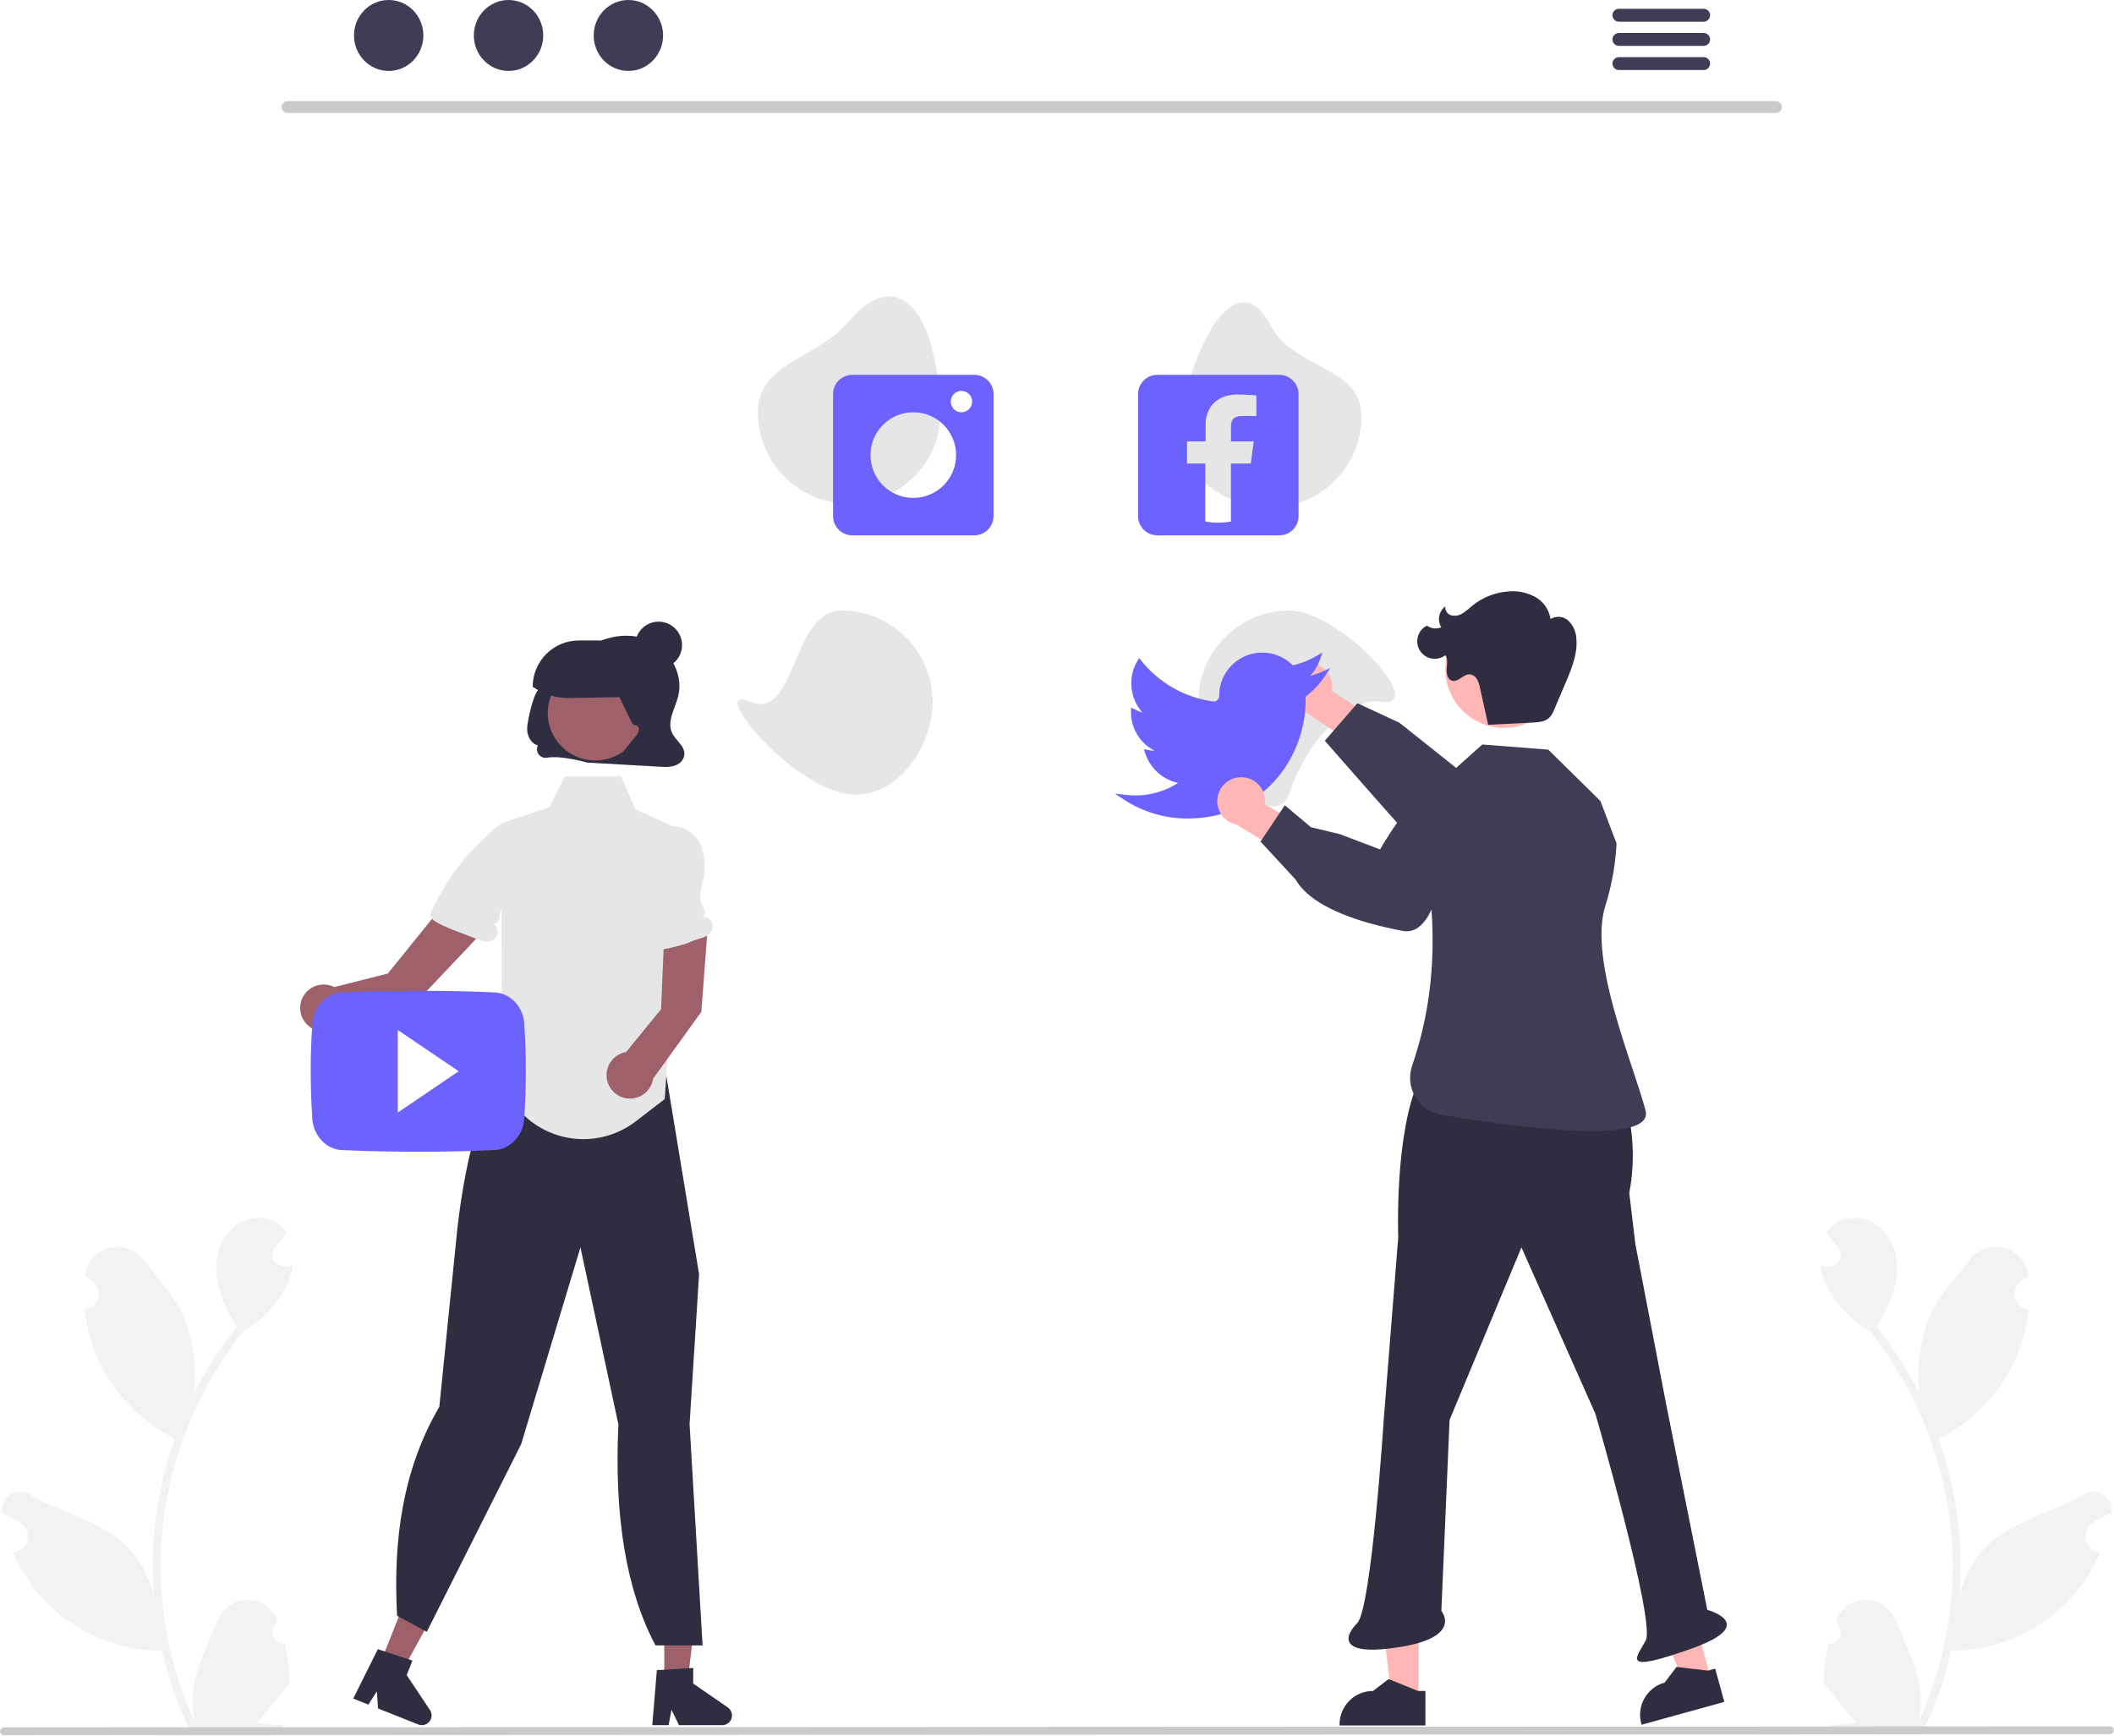
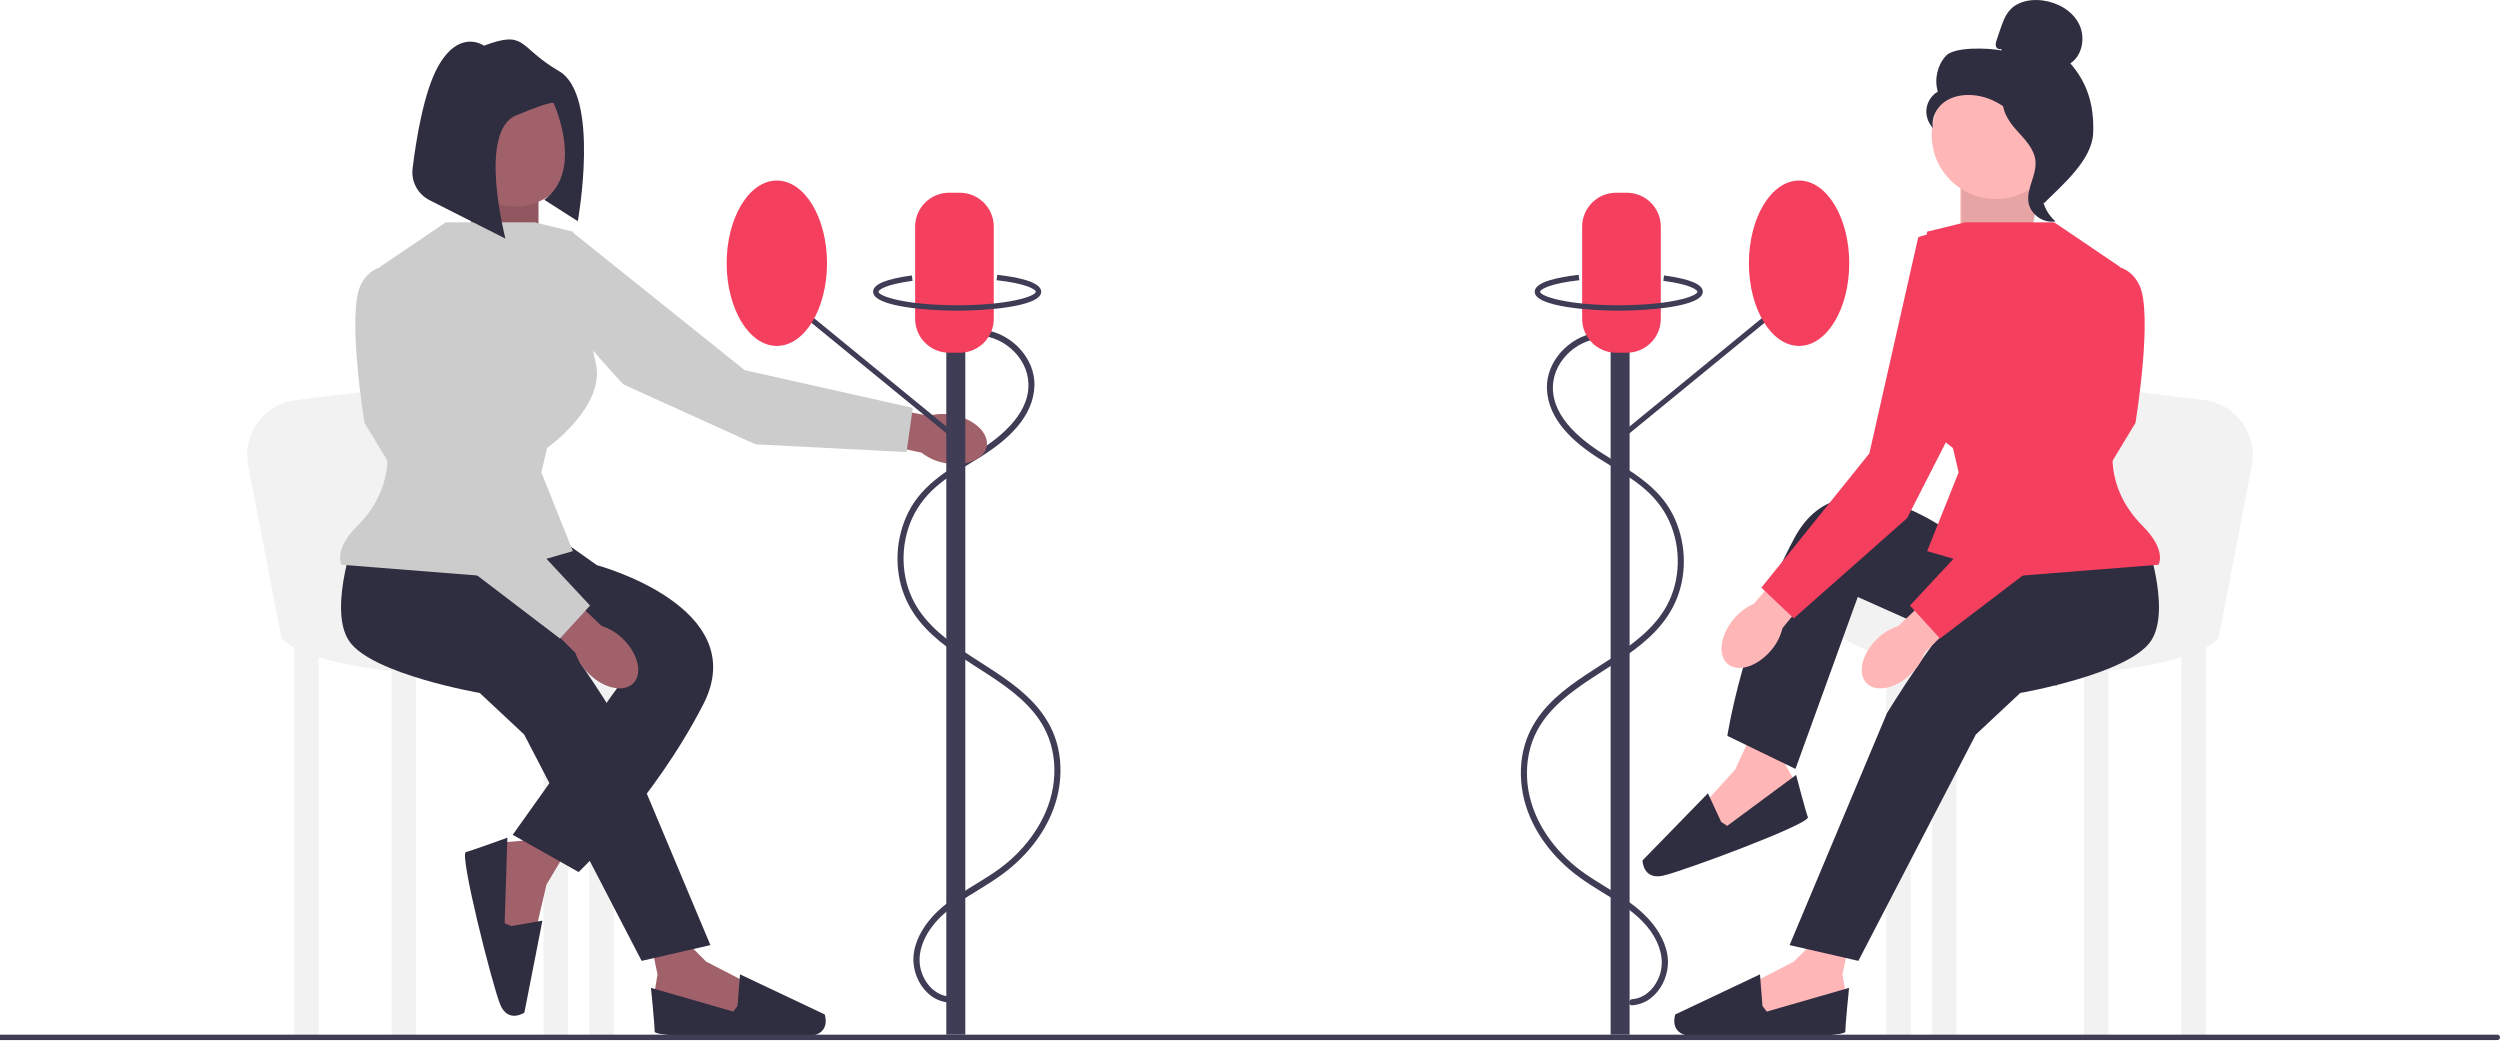
- <svg xmlns="http://www.w3.org/2000/svg" data-name="Layer 1" width="645.131" height="529.537" viewBox="0 0 645.131 529.537">
-   <path d="M364.361,686.885a3.613,3.613,0,0,1-2.619-6.263c.091-.362.156-.622.248-.984q-.049-.118-.098-.236a9.703,9.703,0,0,0-17.898.067c-2.927,7.051-6.654,14.113-7.572,21.568a28.705,28.705,0,0,0,.504,9.872A115.086,115.086,0,0,1,326.456,663.11a111.08,111.08,0,0,1,.689-12.392q.571-5.06,1.584-10.047a116.419,116.419,0,0,1,23.087-49.342,30.983,30.983,0,0,0,12.886-13.369,23.633,23.633,0,0,0,2.149-6.458c-.627.082-1.265.134-1.892.175-.195.01-.401.021-.597.031l-.074.003a3.58,3.58,0,0,1-2.94-5.832q.406-.5.813-.999c.411-.514.833-1.018,1.244-1.532a1.782,1.782,0,0,0,.134-.154c.473-.586.946-1.162,1.419-1.748a10.352,10.352,0,0,0-3.394-3.28c-4.741-2.777-11.281-.854-14.706,3.435-3.435,4.288-4.083,10.304-2.89,15.662a41.485,41.485,0,0,0,5.738,12.793c-.257.329-.525.648-.782.977a117.172,117.172,0,0,0-12.23,19.375,48.709,48.709,0,0,0-2.908-22.624c-2.783-6.715-8.001-12.37-12.595-18.175-5.519-6.973-16.835-3.93-17.807,4.909q-.014.128-.028.257,1.024.577,2.004,1.226a4.901,4.901,0,0,1-1.976,8.919l-.1.015a48.766,48.766,0,0,0,1.285,7.291A50.21,50.21,0,0,0,329.572,623.692c.401.206.792.411,1.193.607a119.597,119.597,0,0,0-6.438,30.296,113.433,113.433,0,0,0,.082,18.315l-.031-.216a29.974,29.974,0,0,0-10.232-17.308c-7.874-6.469-18.999-8.851-27.494-14.05a5.625,5.625,0,0,0-8.616,5.473q.017.114.035.227a32.925,32.925,0,0,1,3.692,1.779q1.024.578,2.004,1.226a4.901,4.901,0,0,1-1.976,8.919l-.1.015c-.072.01-.134.021-.206.031a48.808,48.808,0,0,0,8.978,14.058,50.254,50.254,0,0,0,36.446,15.991h.01a119.562,119.562,0,0,0,8.032,23.447h28.692c.103-.319.195-.648.288-.967a32.599,32.599,0,0,1-7.939-.473c2.129-2.612,4.257-5.245,6.386-7.857a1.783,1.783,0,0,0,.134-.154c1.08-1.337,2.17-2.663,3.25-4l.001-.002a47.751,47.751,0,0,0-1.399-12.164Z" transform="translate(-277.4343 -185.2317)" fill="#f2f2f2" />
-   <path d="M835.434,686.885a3.613,3.613,0,0,0,2.619-6.263c-.091-.362-.156-.622-.248-.984q.049-.118.098-.236a9.703,9.703,0,0,1,17.898.067c2.927,7.051,6.654,14.113,7.572,21.568a28.705,28.705,0,0,1-.504,9.872A115.086,115.086,0,0,0,873.339,663.11a111.08,111.08,0,0,0-.689-12.392q-.571-5.06-1.584-10.047a116.419,116.419,0,0,0-23.087-49.342,30.983,30.983,0,0,1-12.886-13.369,23.634,23.634,0,0,1-2.149-6.458c.627.082,1.265.134,1.892.175.195.01.401.021.597.031l.074.003a3.58,3.58,0,0,0,2.94-5.832q-.406-.5-.813-.999c-.411-.514-.833-1.018-1.244-1.532a1.784,1.784,0,0,1-.134-.154c-.473-.586-.946-1.162-1.419-1.748a10.352,10.352,0,0,1,3.394-3.28c4.741-2.777,11.281-.854,14.706,3.435,3.435,4.288,4.083,10.304,2.89,15.662a41.485,41.485,0,0,1-5.738,12.793c.257.329.525.648.782.977a117.171,117.171,0,0,1,12.23,19.375,48.709,48.709,0,0,1,2.908-22.624c2.783-6.715,8.001-12.37,12.595-18.175,5.519-6.973,16.835-3.93,17.807,4.909q.014.128.028.257-1.024.577-2.004,1.226a4.901,4.901,0,0,0,1.976,8.919l.1.015a48.767,48.767,0,0,1-1.285,7.291,50.21,50.21,0,0,1-25,31.468c-.401.206-.792.411-1.193.607a119.598,119.598,0,0,1,6.438,30.296,113.435,113.435,0,0,1-.082,18.315l.031-.216a29.974,29.974,0,0,1,10.232-17.308c7.874-6.469,18.999-8.851,27.494-14.05a5.625,5.625,0,0,1,8.616,5.473q-.017.114-.035.227a32.926,32.926,0,0,0-3.692,1.779q-1.024.578-2.004,1.226a4.901,4.901,0,0,0,1.976,8.919l.1.015c.072.01.134.021.206.031a48.808,48.808,0,0,1-8.978,14.058,50.254,50.254,0,0,1-36.446,15.991h-.01a119.563,119.563,0,0,1-8.032,23.447H836.153c-.103-.319-.195-.648-.288-.967a32.599,32.599,0,0,0,7.939-.473c-2.129-2.612-4.257-5.245-6.386-7.857a1.781,1.781,0,0,1-.134-.154c-1.08-1.337-2.17-2.663-3.25-4l-.001-.002a47.75,47.75,0,0,1,1.399-12.164Z" transform="translate(-277.4343 -185.2317)" fill="#f2f2f2" />
-   <polygon points="202.721 514.442 209.667 514.442 212.973 487.648 202.721 487.648 202.721 514.442" fill="#9e616a" />
-   <path d="M477.888,694.916l11.098-.662v4.755l10.551,7.287a2.97,2.97,0,0,1-1.688,5.414l-13.212,0-2.277-4.703-.889,4.703h-4.982Z" transform="translate(-277.4343 -185.2317)" fill="#2f2e41" />
-   <polygon points="115.658 508.54 122.112 511.109 135.092 487.438 125.567 483.646 115.658 508.54" fill="#9e616a" />
-   <path d="M392.745,688.513l10.556,3.489-1.759,4.418,7.108,10.672a2.97,2.97,0,0,1-3.57,4.406l-12.276-4.887-.376-5.212-2.566,4.041-4.628-1.842Z" transform="translate(-277.4343 -185.2317)" fill="#2f2e41" />
-   <path d="M466.153,619.945,454.569,565.889l-18.088,60.061L407.84,682.904l-.152.302-9.073-4.885c-1.28-23.126,1.761-44.796,12.883-63.745l5.267-52.012c.161-1.777,4.09-43.5,16.53-50.899l3.643-8.307,36.235-8.949.132.149a27.701,27.701,0,0,1,6.638,13.913L490.77,574.063l.006.037-2.903,45.758,3.971,67.508h-14.369Q464.142,662.276,466.153,619.945Z" transform="translate(-277.4343 -185.2317)" fill="#2f2e41" />
-   <path d="M643.121,399.366c0,15.364,22.814,42.344,27.818,27.818,6.126-17.784,19.195-29.057,27.818-27.818,15.207,2.185-12.455-27.818-27.818-27.818A27.818,27.818,0,0,0,643.121,399.366Z" transform="translate(-277.4343 -185.2317)" fill="#e6e6e6" />
-   <path d="M637.278,312.247c-3.608,14.934,12.455,27.818,27.818,27.818A27.818,27.818,0,0,0,692.914,312.247c0-15.364-20.708-14.199-27.818-27.818C656.956,268.838,645.033,280.145,637.278,312.247Z" transform="translate(-277.4343 -185.2317)" fill="#e6e6e6" />
-   <path d="M508.725,311.078a27.818,27.818,0,0,0,27.818,27.818c15.364,0,28.265-12.461,27.818-27.818-.935-32.171-13.399-44.778-27.818-27.818C526.592,294.965,508.725,295.715,508.725,311.078Z" transform="translate(-277.4343 -185.2317)" fill="#e6e6e6" />
-   <path d="M506.388,399.366c-12.982-5.612,9.565,23.149,27.818,27.818,14.884,3.807,27.818-12.455,27.818-27.818a27.818,27.818,0,0,0-27.818-27.818C518.843,371.548,520.49,405.463,506.388,399.366Z" transform="translate(-277.4343 -185.2317)" fill="#e6e6e6" />
-   <path d="M819.418,219.716H365.125a1.807,1.807,0,0,1,0-3.613h454.293a1.807,1.807,0,0,1,0,3.613Z" transform="translate(-277.4343 -185.2317)" fill="#cacaca" />
-   <ellipse cx="118.615" cy="10.823" rx="10.588" ry="10.823" fill="#3f3d56" />
-   <ellipse cx="155.19" cy="10.823" rx="10.588" ry="10.823" fill="#3f3d56" />
-   <ellipse cx="191.765" cy="10.823" rx="10.588" ry="10.823" fill="#3f3d56" />
-   <path d="M797.397,187.914H771.416a1.968,1.968,0,0,0,0,3.934h25.981a1.968,1.968,0,0,0,0-3.934Z" transform="translate(-277.4343 -185.2317)" fill="#3f3d56" />
-   <path d="M797.397,195.299H771.416a1.968,1.968,0,0,0,0,3.934h25.981a1.968,1.968,0,0,0,0-3.934Z" transform="translate(-277.4343 -185.2317)" fill="#3f3d56" />
-   <path d="M797.397,202.673H771.416a1.968,1.968,0,0,0,0,3.934h25.981a1.968,1.968,0,0,0,0-3.934Z" transform="translate(-277.4343 -185.2317)" fill="#3f3d56" />
-   <path d="M667.827,299.621H630.617a5.889,5.889,0,0,0-5.889,5.889v37.21a5.889,5.889,0,0,0,5.889,5.889h37.21a5.889,5.889,0,0,0,5.889-5.889V305.51A5.889,5.889,0,0,0,667.827,299.621Zm-6.987,12.563h-4.267c-2.914,0-3.481,1.379-3.481,3.416v4.319h6.948l-.902,6.781h-6.059v17.682a20.982,20.982,0,0,1-7.838-.019V326.7h-5.556v-6.781h5.66V314.904c0-5.995,4.164-9.269,9.527-9.269,2.578,0,5.337.193,5.969.284Z" transform="translate(-277.4343 -185.2317)" fill="#6c63ff" />
-   <path d="M574.75,299.621h-37.21a5.889,5.889,0,0,0-5.889,5.889v37.21a5.889,5.889,0,0,0,5.889,5.889h37.21a5.889,5.889,0,0,0,5.889-5.889V305.51A5.889,5.889,0,0,0,574.75,299.621Zm-18.605,37.557a13.063,13.063,0,1,1,13.063-13.063A13.063,13.063,0,0,1,556.145,337.178Zm14.696-26.127a3.266,3.266,0,1,1,3.266-3.266A3.266,3.266,0,0,1,570.842,311.052Z" transform="translate(-277.4343 -185.2317)" fill="#6c63ff" />
-   <path d="M676.791,387.508a7.258,7.258,0,0,1,7.085,8.583l13.903,9.046-3.437,9.789-19.454-13.051a7.298,7.298,0,0,1,1.903-14.368Z" transform="translate(-277.4343 -185.2317)" fill="#ffb6b6" />
-   <path d="M681.743,411.296l9.923-11.457,12.822,5.946,26.201,20.852c3.435.401,29.499,3.765,29.02,13.337a7.751,7.751,0,0,1-2.771,5.858c-4.114,3.396-11.243,2.432-11.509,2.393l-17.057-.854c-.892.215-10.152,2.342-15.053-.702C711.831,445.747,681.743,411.296,681.743,411.296Z" transform="translate(-277.4343 -185.2317)" fill="#3f3d56" />
-   <polygon points="432.925 518.689 424.798 518.688 420.932 487.341 432.926 487.341 432.925 518.689" fill="#ffb6b6" />
-   <path d="M712.432,711.798l-26.205-.001v-.331a10.2,10.2,0,0,1,10.2-10.2h.001l4.787-3.631,8.931,3.632,2.288 0Z" transform="translate(-277.4343 -185.2317)" fill="#2f2e41" />
-   <polygon points="522.127 512.328 514.293 514.492 502.22 485.305 513.782 482.112 522.127 512.328" fill="#ffb6b6" />
-   <path d="M803.657,704.602l-25.259,6.977-.088-.319a10.2,10.2,0,0,1,7.116-12.547l.001-0,3.647-4.775,9.576,1.123,2.205-.609Z" transform="translate(-277.4343 -185.2317)" fill="#2f2e41" />
-   <path d="M710.718,514.211l61.41,3.133.02.056a60.472,60.472,0,0,1,2.487,31.903v0l1.88,15.666,9.4,48.878,12.533,62.664s16.293,4.386-5.013,11.906-16.919,3.133-13.786-2.507-15.353-69.243-15.353-69.243l-22.559-50.758-21.932,52.638-2.507,58.277s6.58,7.833-12.219,10.966-17.859-2.82-13.473-7.206,8.146-62.664,8.146-62.664l4.386-55.144S702.885,530.816,710.718,514.211Z" transform="translate(-277.4343 -185.2317)" fill="#2f2e41" />
-   <path d="M770.765,442.619l-4.938-12.951-15.9-15.661L729.79,412.427l-14.8,13.251-4.185,13.182c5.489,25.416,5.377,48.824-2.401,71.502a11.428,11.428,0,0,0,8.833,15.06c22.813,3.834,65.293,9.582,62.367-1.361-3.871-14.476-17.337-45.633-12.349-62.109a77.338,77.338,0,0,0,3.404-17.629Z" transform="translate(-277.4343 -185.2317)" fill="#3f3d56" />
-   <circle cx="459.038" cy="204.169" r="17.972" fill="#ffb6b6" />
-   <path d="M731.568,406.429l13.7-.699c1.755-.09,3.671-.245,4.948-1.453a7.496,7.496,0,0,0,1.553-2.58c1.267-2.942,2.533-5.884,3.767-8.839,1.707-4.088,3.384-8.405,2.948-12.814a8.154,8.154,0,0,0-2.37-5.345,4.527,4.527,0,0,0-5.502-.557,9.303,9.303,0,0,0-4.618-6.705,14.257,14.257,0,0,0-8.132-1.724,19.626,19.626,0,0,0-11.177,4.405,24.26,24.26,0,0,1-2.851,2.259,4.476,4.476,0,0,1-3.48.644,2.518,2.518,0,0,1-1.849-2.745,4.846,4.846,0,0,0-1.239,6.397,4.471,4.471,0,0,1-4.37-.517,5.343,5.343,0,1,0,5.603,9.043c.831,1.165.522,2.747.413,4.174s.274,3.2,1.65,3.594c1.86.533,3.366-1.971,5.3-1.944a2.909,2.909,0,0,1,2.307,1.486,8.586,8.586,0,0,1,.923,2.696l2.476,11.145" transform="translate(-277.4343 -185.2317)" fill="#2f2e41" />
-   <path d="M639.804,435.025a35.294,35.294,0,0,1-19.276-5.714l-2.886-1.876,3.421.38c.896.1,1.862.158,2.869.172a23.973,23.973,0,0,0,13.004-3.822,13.538,13.538,0,0,1-9.99-8.99l-.428-1.32,1.362.267a11.371,11.371,0,0,0,1.877.211,13.24,13.24,0,0,1-7.182-11.741v-1.399l1.218.538a11.213,11.213,0,0,0,2.28.97,13.423,13.423,0,0,1-1.609-15.633l.595-1.026.746.921a34.088,34.088,0,0,0,21.789,12.334,1.642,1.642,0,0,0,1.317-.393,1.685,1.685,0,0,0,.58-1.273,13.143,13.143,0,0,1,22.454-9.376,24.235,24.235,0,0,0,7.158-2.811l1.875-1.11-.683,2.068a13.296,13.296,0,0,1-3.105,5.115,24.39,24.39,0,0,0,3.658-1.27l2.539-1.116-1.53,2.314a26.047,26.047,0,0,1-5.989,6.396v1.18c0,17.698-13.462,36.004-35.99,36.004Z" transform="translate(-277.4343 -185.2317)" fill="#6c63ff" />
-   <path d="M655.942,422.423a7.258,7.258,0,0,1,7.491,8.232L677.755,439.021l-2.961,9.944-20.06-12.098a7.298,7.298,0,0,1,1.208-14.443Z" transform="translate(-277.4343 -185.2317)" fill="#ffb6b6" />
-   <path d="M672.807,453.64l-10.697-11.576,7.416-11.087,7.992,6.706,8.738,2.091,12.33,4.675c1.717-3.002,15.035-25.657,23.652-21.462a7.751,7.751,0,0,1,4.302,4.847c1.51,5.116-2.173,11.296-2.314,11.525l-7.476,15.355c-.152.905-1.828,10.257-6.551,13.571a5.972,5.972,0,0,1-4.69,1.036c-14.675-2.775-25.016-7.068-30.292-12.527A16.082,16.082,0,0,1,672.807,453.64Z" transform="translate(-277.4343 -185.2317)" fill="#3f3d56" />
-   <path d="M482.526,408.886c-1.647-3.542.967-7.496,1.899-11.309,1.74-7.115-3.163-14.817-9.81-17.283-6.646-2.465-14.284-.405-19.994,3.909-5.597,4.229-9.531,6.221-13.387,12.196-1.293,2.004-2.662,8.225-2.906,10.624-.245,2.4.997,5.15,3.26,5.676a2.624,2.624,0,0,0,2.712,3.782c4.333-.837,12.29,1.464,12.29,1.464q11.129.637,22.257,1.274c1.901.109,3.874.208,5.582-.843a3.795,3.795,0,0,0,1.817-2.6C486.681,412.968,483.661,411.328,482.526,408.886Z" transform="translate(-277.4343 -185.2317)" fill="#2f2e41" />
-   <path d="M488.128,439.875l-1.623,10.806-2.575,17.121-.436,6.343-3.204,46.492-8.824,6.788a26.233,26.233,0,0,1-34.853-2.557l-10.715-5.159c5.743-5.65,4.675-31.833,4.675-31.833l-.064-51.427,14.525-4.885,4.784-9.419h17.164l4.291,10.012,7.788,3.561,3.547,1.631Z" transform="translate(-277.4343 -185.2317)" fill="#e6e6e6" />
-   <circle cx="181.674" cy="217.572" r="14.512" fill="#9e616a" />
-   <path d="M450.817,398.251a18.571,18.571,0,0,1-10.712-3.38L440,394.799v0a14.116,14.116,0,0,1,14.116-14.116h5.762a14.004,14.004,0,0,1,13.988,14.049,3.226,3.226,0,0,1-3.185,3.18l-19.532.337C451.038,398.25,450.927,398.251,450.817,398.251Z" transform="translate(-277.4343 -185.2317)" fill="#2f2e41" />
-   <path d="M493.296,469.709l-13.145.108-.966,23.397-10.68,13.076a7.148,7.148,0,1,0,8.255,8.112l14.713-20.396Z" transform="translate(-277.4343 -185.2317)" fill="#9e616a" />
-   <path d="M423.985,470.408l-13.475-6.299-14.714,18.217-16.368,4.14a7.148,7.148,0,1,0,1.797,11.433l23.968-7.617Z" transform="translate(-277.4343 -185.2317)" fill="#9e616a" />
-   <path d="M466.369,416.196l5.024-6.268a3.627,3.627,0,0,0,1.008-2.021c.026-.766-.696-1.587-1.424-1.346-.676.223-4.57-9.533-5.281-9.531-.738.002-.978-.981-.988-1.719-.035-2.794,2.236.206,2.987-2.486s3.678-.377,6.201-1.58,5.951-.656,7.51,1.663c1.156,1.719,1.114,3.954.96,6.02a94.532,94.532,0,0,1-2.158,14.242c-.265,1.151-.661,2.437-1.721,2.957a4.099,4.099,0,0,1-1.839.275l-7.736-.038" transform="translate(-277.4343 -185.2317)" fill="#2f2e41" />
-   <circle cx="200.989" cy="196.865" r="7.152" fill="#2f2e41" />
-   <path d="M494.508,469.482c-.772,1.345-2.417,1.881-3.919,2.296-2.031.565-2.625,1.137-4.656,1.702-.808.229-1.623.458-2.439.665a34.5,34.5,0,0,1-4.069.837c-1.151.164-2.51.164-3.261-.729a3.758,3.758,0,0,1-.565-2.596q.44-16.477.887-32.955l.622.215a8.096,8.096,0,0,1,.873-.501,9.794,9.794,0,0,1,4.627-1.066,9.406,9.406,0,0,1,2.71.422,9.845,9.845,0,0,1,6.107,5.593,17.197,17.197,0,0,1,1.001,6.215c.007.322.007.644.014.965.043,2.746-1.352,5.492-1.309,8.239a6.455,6.455,0,0,0,.315,2.281c.286.729.844,1.337,1.058,2.095.215.751-.136,1.781-.915,1.838a3.001,3.001,0,0,1,2.918,4.484Z" transform="translate(-277.4343 -185.2317)" fill="#e6e6e6" />
-   <path d="M430.568,436.511a9.734,9.734,0,0,1,8.851,12.109,19.547,19.547,0,0,1-3.465,6.368l-4.807,6.69a6.405,6.405,0,0,0-1.107,2.016c-.202.759-.122,1.581-.399,2.316s-1.169,1.351-1.832.929a3.004,3.004,0,0,1-.323,5.342c-1.426.622-3.065.067-4.518-.489l-5.903-2.259a48.965,48.965,0,0,1-6.123-2.669c-1.022-.561-2.112-1.369-2.185-2.532-.057-.906.709-1.601,1.093-2.423,4.807-10.292,11.877-18.482,20.657-25.461Z" transform="translate(-277.4343 -185.2317)" fill="#e6e6e6" />
-   <path d="M437.474,498.468c0-5.755-4.241-10.392-9.547-10.392-7.105-.341-14.333-.464-21.725-.464h-2.305c-7.378,0-14.633.123-21.725.464-5.223,0-9.465,4.651-9.465,10.419-.327,4.569-.464,9.124-.45,13.638s.123,9.124.436,13.638c0,5.769,4.241,10.447,9.465,10.447,7.446.341,15.097.491,22.871.491s15.411-.137,22.884-.491c5.237,0,9.547-4.678,9.547-10.447.3-4.569.45-9.124.436-13.706-.014-4.582-.123-9.11-.423-13.638Zm-38.636,26.28v-25.176l18.575,12.574Z" transform="translate(-277.4343 -185.2317)" fill="#6c63ff" />
-   <path d="M921.375,714.461l-642.75.307a1.191,1.191,0,0,1,0-2.381l642.75-.307a1.191,1.191,0,0,1,0,2.381Z" transform="translate(-277.4343 -185.2317)" fill="#cacaca" />
+ <svg xmlns="http://www.w3.org/2000/svg" width="922" height="383.583" viewBox="0 0 922 383.583">
+   <g>
+     <path d="M357.258,124.175c9.82-2.211,20.469,5.609,21.862,15.475,1.68,11.905-9.338,21.05-18.258,26.687-9.816,6.203-20.466,11.744-25.871,22.588-4.671,9.371-5.348,20.782-1.507,30.559,7.435,18.924,28.688,25.437,42.792,38.08,3.449,3.091,6.508,6.612,8.724,10.697,2.908,5.362,4.099,11.48,3.825,17.55-.558,12.357-7.246,23.385-16.326,31.453-9.351,8.308-22.116,12.491-30.024,22.449-3.391,4.27-5.96,9.669-5.577,15.249,.331,4.828,2.726,9.586,6.677,12.447,1.924,1.393,4.143,2.174,6.507,2.347,1.445,.106,1.438-2.145,0-2.25-5.152-.377-8.984-4.751-10.368-9.476-1.611-5.503,.359-11.164,3.574-15.686,3.663-5.151,8.931-8.798,14.231-12.087,5.372-3.334,10.834-6.485,15.659-10.606,9.04-7.721,15.94-18.219,17.557-30.154,.821-6.053,.319-12.348-1.841-18.087-1.734-4.609-4.477-8.735-7.834-12.321-6.581-7.03-15.073-11.904-23.053-17.139-7.985-5.238-16.155-11.135-20.793-19.726-5.083-9.415-5.238-21.319-.824-31.02,2.363-5.194,5.976-9.477,10.422-13.021,4.843-3.86,10.33-6.81,15.54-10.125,9.074-5.773,18.822-14.213,19.149-25.85,.278-9.859-8.084-18.774-17.59-20.384-2.424-.411-4.852-.356-7.251,.184-1.412,.318-.814,2.488,.598,2.17h0Z" fill="#3f3d56" />
+     <path d="M594.742,125.175c-9.82-2.211-20.469,5.609-21.862,15.475-1.68,11.905,9.338,21.05,18.258,26.687,9.816,6.203,20.466,11.744,25.871,22.588,4.671,9.371,5.348,20.782,1.507,30.559-7.435,18.924-28.688,25.437-42.792,38.08-3.449,3.091-6.508,6.612-8.724,10.697-2.908,5.362-4.099,11.48-3.825,17.55,.558,12.357,7.246,23.385,16.326,31.453,9.351,8.308,22.116,12.491,30.024,22.449,3.391,4.27,5.96,9.669,5.577,15.249-.331,4.828-2.726,9.586-6.677,12.447-1.924,1.393-4.143,2.174-6.507,2.347-1.445,.106-1.438-2.145,0-2.25,5.152-.377,8.984-4.751,10.368-9.476,1.611-5.503-.359-11.164-3.574-15.686-3.663-5.151-8.931-8.798-14.231-12.087-5.372-3.334-10.834-6.485-15.659-10.606-9.04-7.721-15.94-18.219-17.557-30.154-.821-6.053-.319-12.348,1.841-18.087,1.734-4.609,4.477-8.735,7.834-12.321,6.581-7.03,15.073-11.904,23.053-17.139,7.985-5.238,16.155-11.135,20.793-19.726,5.083-9.415,5.238-21.319,.824-31.02-2.363-5.194-5.976-9.477-10.422-13.021-4.843-3.86-10.33-6.81-15.54-10.125-9.074-5.773-18.822-14.213-19.149-25.85-.278-9.859,8.084-18.774,17.59-20.384,2.424-.411,4.852-.356,7.251,.184,1.412,.318,.814,2.488-.598,2.17h0Z" fill="#3f3d56" />
+     <polygon points="753 60.583 748.361 92.361 723 92.89 723 65.164 753 60.583" fill="#ffb6b6" />
+     <polygon points="753 60.583 748.767 93.361 723.406 93.89 723.406 66.164 753 60.583" opacity=".1" />
+     <rect x="108.51" y="237.338" width="8.982" height="145.297" transform="translate(226.0019 619.9728) rotate(-180)" fill="#f2f2f2" />
+     <rect x="144.438" y="237.338" width="8.982" height="145.297" transform="translate(297.858 619.9728) rotate(-180)" fill="#f2f2f2" />
+     <rect x="200.443" y="237.338" width="8.982" height="145.297" transform="translate(409.869 619.9728) rotate(-180)" fill="#f2f2f2" />
+     <rect x="217.351" y="237.338" width="8.982" height="145.297" transform="translate(443.6836 619.9728) rotate(-180)" fill="#f2f2f2" />
+     <path d="M103.755,235.224l-12.223-63.48c-2.247-11.67,5.867-22.8,17.666-24.23l65.356-7.922s8.982,73.441,8.982,69.743,89.028,9.246,55.741,27.739c-33.286,18.492-123.106,13.209-135.523-1.849Z" fill="#f2f2f2" />
+     <polygon points="249.345 343.56 260.414 354.628 275.698 362.534 274.117 376.238 245.129 373.075 241.44 365.696 242.494 359.372 240.385 349.358 249.345 343.56" fill="#a0616a" />
+     <path d="M272.009,370.967l.905-11.628,31.245,14.79s2.419,6.852-5.115,7.906c-7.534,1.054-57.605,1.054-57.605-1.581,0-2.635-1.37-16.127-1.37-16.127l30.358,8.748,1.581-2.108Z" fill="#2f2e41" />
+     <polygon points="209.536 312.818 201.531 326.268 197.627 343.028 183.956 344.866 179.891 315.99 186.135 310.599 192.525 310.065 201.713 305.559 209.536 312.818" fill="#a0616a" />
+     <path d="M188.546,341.526l11.493-1.983-6.65,33.923s-6.046,4.03-8.921-3.013c-2.875-7.044-15.191-55.576-12.636-56.224s15.295-5.294,15.295-5.294l-1.012,31.577,2.432,1.014Z" fill="#2f2e41" />
+     <polygon points="174.818 61.132 173.233 93.361 198.594 93.89 198.594 66.164 174.818 61.132" fill="#a0616a" />
+     <polygon points="174.818 61.132 173.233 93.361 198.594 93.89 198.594 66.164 174.818 61.132" opacity=".1" />
+     <path d="M132.022,194.277s-11.624,30.116-3.17,42.268c8.454,12.152,48.08,19.021,48.08,19.021l16.379,15.322,43.325,83.48,25.361-5.812-35.928-85.593s-21.134-34.343-29.059-39.098c-7.925-4.755-22.683-22.609-22.683-22.609l-42.305-6.979Z" fill="#2f2e41" />
+     <path d="M203.878,196.919l16.276,11.526s57.694,15.42,39.202,51.348c-18.492,35.928-45.967,61.817-45.967,61.817l-24.304-13.737,39.098-54.949-68.686-41.74,44.382-14.266Z" fill="#2f2e41" />
+     <path id="uuid-32c083fa-d2b9-413a-9921-933cc214e28e-483" d="M351.812,153.107c7.648,1.539,13.054,6.732,12.073,11.6-.98,4.867-7.974,7.564-15.625,6.024-3.065-.573-5.947-1.872-8.407-3.788l-32.323-6.929,2.773-12.775,32.288,6.11c3.01-.816,6.172-.898,9.221-.241Z" fill="#a0616a" />
+     <path id="uuid-3df95b4d-9d99-4974-98f2-e22ed77160d1-484" d="M229.756,235.661c5.59,5.442,7.313,12.737,3.849,16.294-3.464,3.557-10.802,2.028-16.393-3.416-2.263-2.144-3.98-4.799-5.007-7.743l-23.394-23.357,9.26-9.227,23.808,22.649c2.971,.948,5.672,2.594,7.876,4.8Z" fill="#a0616a" />
+     <path d="M197.273,82.002h-32.879l-24.184,16.379,2.113,64.459s4.419,16.187-10.567,31.173c-8.982,8.982-5.812,14.266-5.812,14.266l53.364,4.227,31.965-9.246-11.624-29.059,2.113-8.982s21.663-15.322,17.964-31.173c-3.698-15.851-8.454-48.609-8.454-48.609l-14.001-3.434Z" fill="#ccc" />
+     <path d="M174.29,176.841l-23.776-78.196s-12.152-4.227-17.436,6.34c-5.284,10.567,1.362,50.986,1.362,50.986l27.697,45.703,44.382,33.815,11.095-12.152-43.325-46.495Z" fill="#ccc" />
+     <path d="M274.627,136.512l-63.778-51.111s-12.416,3.373-10.81,15.078,29.915,41.31,29.915,41.31l48.666,22.08,55.723,2.847,2.295-16.295-62.011-13.909Z" fill="#ccc" />
+     <circle cx="189.876" cy="53.999" r="22.191" fill="#a0616a" />
+     <rect x="804.508" y="237.338" width="8.982" height="145.297" fill="#f2f2f2" />
+     <rect x="768.58" y="237.338" width="8.982" height="145.297" fill="#f2f2f2" />
+     <rect x="712.574" y="237.338" width="8.982" height="145.297" fill="#f2f2f2" />
+     <rect x="695.667" y="237.338" width="8.982" height="145.297" fill="#f2f2f2" />
+     <path d="M818.245,235.224l12.223-63.48c2.247-11.67-5.867-22.8-17.666-24.23l-65.356-7.922s-8.982,73.441-8.982,69.743-89.028,9.246-55.741,27.739c33.286,18.492,123.106,13.209,135.523-1.849Z" fill="#f2f2f2" />
+     <polygon points="672.655 343.56 661.586 354.628 646.302 362.534 647.883 376.238 676.871 373.075 680.56 365.696 679.506 359.372 681.615 349.358 672.655 343.56" fill="#ffb6b6" />
+     <path d="M649.991,370.967l-.905-11.628-31.245,14.79s-2.419,6.852,5.115,7.906,57.605,1.054,57.605-1.581,1.37-16.127,1.37-16.127l-30.358,8.748-1.581-2.108Z" fill="#2f2e41" />
+     <polygon points="646.47 269.559 639.957 283.792 628.389 296.533 634.65 308.824 660.715 295.751 661.6 287.548 658.406 281.988 656.889 271.868 646.47 269.559" fill="#ffb6b6" />
+     <path d="M634.788,303.149l-4.904-10.582-24.125,24.759s.122,7.265,7.551,5.626c7.429-1.64,54.355-19.102,53.436-21.572-.919-2.47-4.341-15.592-4.341-15.592l-25.401,18.786-2.217-1.424Z" fill="#2f2e41" />
+     <path d="M789.978,194.277s11.624,30.116,3.17,42.268c-8.454,12.152-48.08,19.021-48.08,19.021l-16.379,15.322-43.325,83.48-25.361-5.812,35.928-85.593s21.134-34.343,29.059-39.098c7.925-4.755,22.683-22.609,22.683-22.609l42.305-6.979Z" fill="#2f2e41" />
+     <path d="M745.03,208.318l-18.735-6.835s-45.488-38.694-64.53-3.054c-19.042,35.64-24.718,72.961-24.718,72.961l25.119,12.183,22.973-63.406,73.389,32.772-13.499-44.621Z" fill="#2f2e41" />
+     <path id="uuid-f8e61c27-c57f-4b74-9b81-e5dadccc9125-485" d="M639.405,228.289c-5.022,5.97-6.013,13.4-2.213,16.596,3.8,3.195,10.95,.946,15.973-5.027,2.039-2.358,3.484-5.171,4.214-8.202l20.959-25.564-10.13-8.263-21.442,24.901c-2.862,1.238-5.386,3.144-7.361,5.558Z" fill="#ffb6b6" />
+     <path id="uuid-b8d4031a-9298-4827-ae0e-c4fc86cbbe53-486" d="M692.244,235.661c-5.59,5.442-7.313,12.737-3.849,16.294,3.464,3.557,10.802,2.028,16.393-3.416,2.263-2.144,3.98-4.799,5.007-7.743l23.394-23.357-9.26-9.227-23.808,22.649c-2.971,.948-5.672,2.594-7.876,4.8Z" fill="#ffb6b6" />
+     <path d="M724.727,82.002h32.879l24.184,16.379-2.113,64.459s-4.419,16.187,10.567,31.173c8.982,8.982,5.812,14.266,5.812,14.266l-53.364,4.227-31.965-9.246,11.624-29.059-2.113-8.982s-21.663-15.322-17.964-31.173,8.454-48.609,8.454-48.609l14.001-3.434Z" fill="#f43f5e" />
+     <path d="M747.71,176.841l23.776-78.196s12.152-4.227,17.436,6.34c5.284,10.567-1.362,50.986-1.362,50.986l-27.697,45.703-44.382,33.815-11.095-12.152,43.325-46.495Z" fill="#f43f5e" />
+     <path d="M689.424,167.207l18.022-79.719s11.812-5.1,17.851,5.055,2.352,50.95,2.352,50.95l-24.298,47.597-41.803,36.955-11.95-11.312,39.827-49.525Z" fill="#f43f5e" />
+     <rect x="349" y="125.583" width="7" height="256" fill="#3f3d56" />
+     <polygon points="350.698 161.165 287.198 109.18 288.802 107.985 352.302 159.969 350.698 161.165" fill="#3f3d56" />
+     <path d="M354,130.083h-4c-6.893,0-12.5-5.607-12.5-12.5v-34c0-6.893,5.607-12.5,12.5-12.5h4c6.893,0,12.5,5.607,12.5,12.5v34c0,6.893-5.607,12.5-12.5,12.5Z" fill="#f43f5e" />
+     <ellipse cx="286.5" cy="97.083" rx="18.5" ry="30.5" fill="#f43f5e" />
+     <path d="M353,114.583c-10.722,0-31-1.463-31-7,0-2.719,4.812-4.735,14.301-5.994l.263,1.982c-10.255,1.361-12.563,3.403-12.563,4.012,0,1.697,10.236,5,29,5s29-3.303,29-5c0-.854-3.531-3.017-14.446-4.241l.223-1.988c7.401,.831,16.223,2.586,16.223,6.229,0,5.537-20.278,7-31,7Z" fill="#3f3d56" />
+     <g>
+       <rect x="594" y="125.583" width="7" height="256" transform="translate(1195 507.1653) rotate(-180)" fill="#3f3d56" />
+       <polygon points="599.302 161.165 662.802 109.18 661.198 107.985 597.698 159.969 599.302 161.165" fill="#3f3d56" />
+       <path d="M583.5,117.583v-34c0-6.893,5.607-12.5,12.5-12.5h4c6.893,0,12.5,5.607,12.5,12.5v34c0,6.893-5.607,12.5-12.5,12.5h-4c-6.893,0-12.5-5.607-12.5-12.5Z" fill="#f43f5e" />
+       <ellipse cx="663.5" cy="97.083" rx="18.5" ry="30.5" fill="#f43f5e" />
+       <path d="M597,114.583c-10.722,0-31-1.463-31-7,0-3.644,8.822-5.398,16.223-6.229l.223,1.988c-10.915,1.225-14.446,3.387-14.446,4.241,0,1.697,10.236,5,29,5s29-3.303,29-5c0-.608-2.308-2.65-12.563-4.012l.263-1.982c9.489,1.259,14.301,3.275,14.301,5.994,0,5.537-20.278,7-31,7Z" fill="#3f3d56" />
+     </g>
+     <g>
+       <circle cx="736.024" cy="49.77" r="23.625" fill="#ffb6b6" />
+       <path d="M737.91,18.008c-.684,.399-1.599-.205-1.818-.965-.219-.761,.036-1.568,.289-2.318l1.275-3.775c.904-2.678,1.864-5.449,3.821-7.487,2.955-3.076,7.652-3.859,11.879-3.292,5.429,.728,10.786,3.668,13.31,8.529,2.524,4.861,1.45,11.645-3.112,14.678,6.501,7.451,8.767,15.756,8.409,25.638-.358,9.882-11.127,18.977-18.15,25.939-1.568-.951-2.994-5.406-2.132-7.025,.862-1.619-.373-3.494,.695-4.985,1.068-1.491,1.962,.883,.882-.599-.681-.935,1.978-3.087,.965-3.647-4.899-2.708-6.528-8.814-9.605-13.491-3.711-5.64-10.063-9.46-16.785-10.094-3.703-.349-7.614,.283-10.649,2.433-3.035,2.15-5,5.991-4.296,9.643-1.823-1.851-2.73-4.563-2.388-7.138s1.927-4.956,4.169-6.267c-1.364-4.51-.195-9.698,2.97-13.188,3.165-3.49,16.006-2.896,20.627-1.977" fill="#2f2e41" />
+       <path d="M738.627,35.251c6.121,.661,10.54,5.963,14.272,10.859,2.151,2.822,4.404,5.939,4.35,9.487-.055,3.587-2.453,6.664-3.599,10.063-1.873,5.556-.048,12.167,4.412,15.975-4.407,.836-9.17-2.468-9.931-6.888-.886-5.146,3.015-10.112,2.553-15.313-.407-4.582-4.018-8.109-7.088-11.535-3.07-3.426-5.953-7.972-4.541-12.35" fill="#2f2e41" />
+     </g>
+     <path d="M178.502,16.848s-8.895-6.425-16.803,7.413c-5.401,9.452-8.266,27.436-9.539,37.885-.586,4.809,1.907,9.467,6.229,11.658l28.02,14.207s-10.378-39.535,3.954-45.466c14.332-5.93,13.837-4.448,13.837-4.448,0,0,11.366,24.71-3.459,35.582l12.355,7.907s8.401-46.454-6.919-55.35c-15.32-8.895-11.861-15.32-27.675-9.39Z" fill="#2f2e41" />
+   </g>
+   <path d="M921,383.583H0v-2H921c.552,0,1,.448,1,1h0c0,.552-.448,1-1,1Z" fill="#3f3d56" />
</svg>
